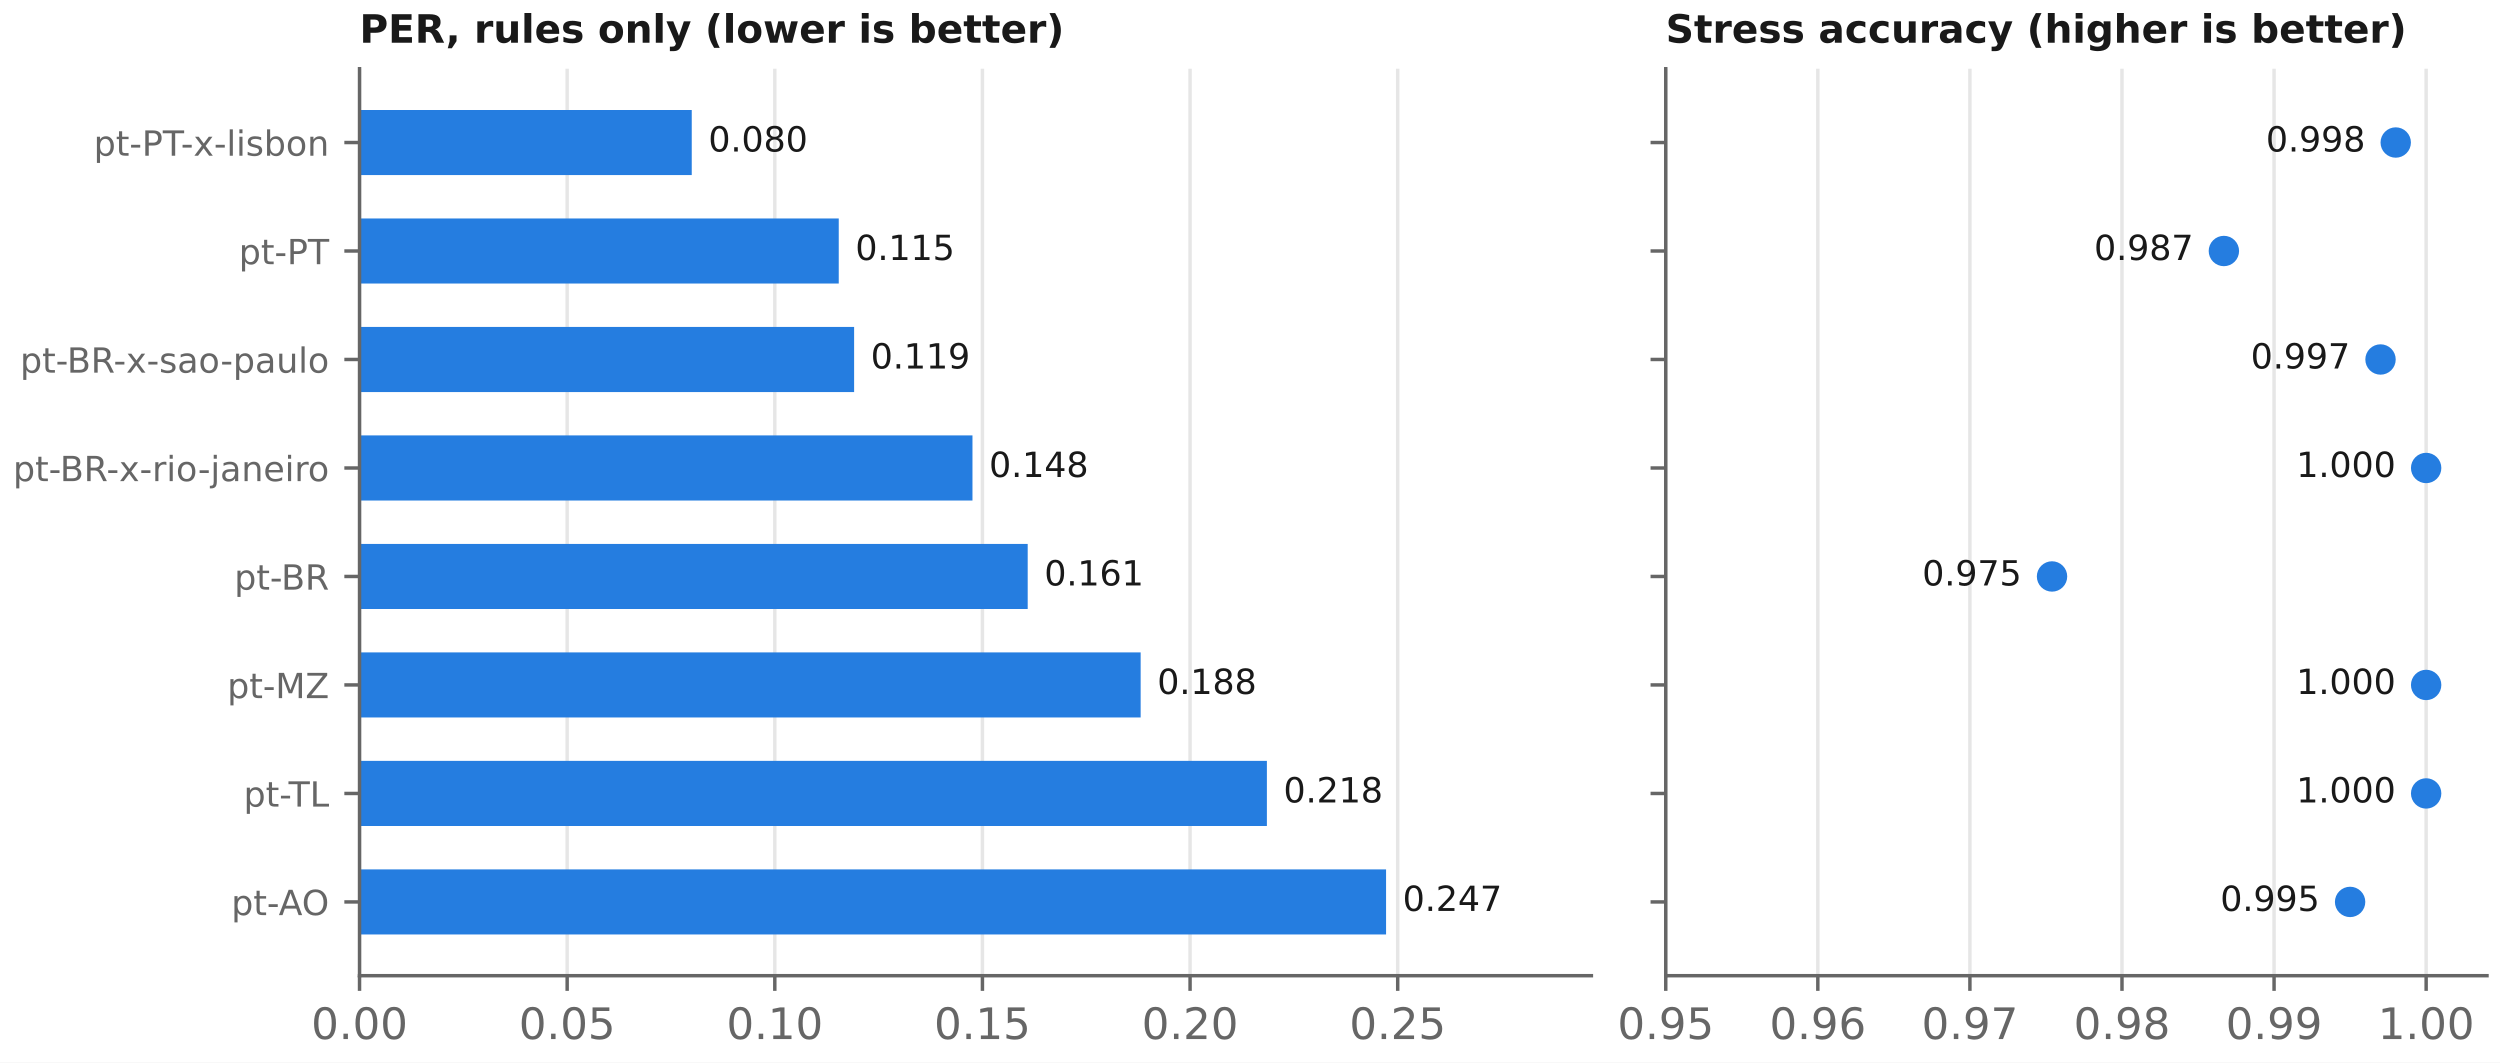
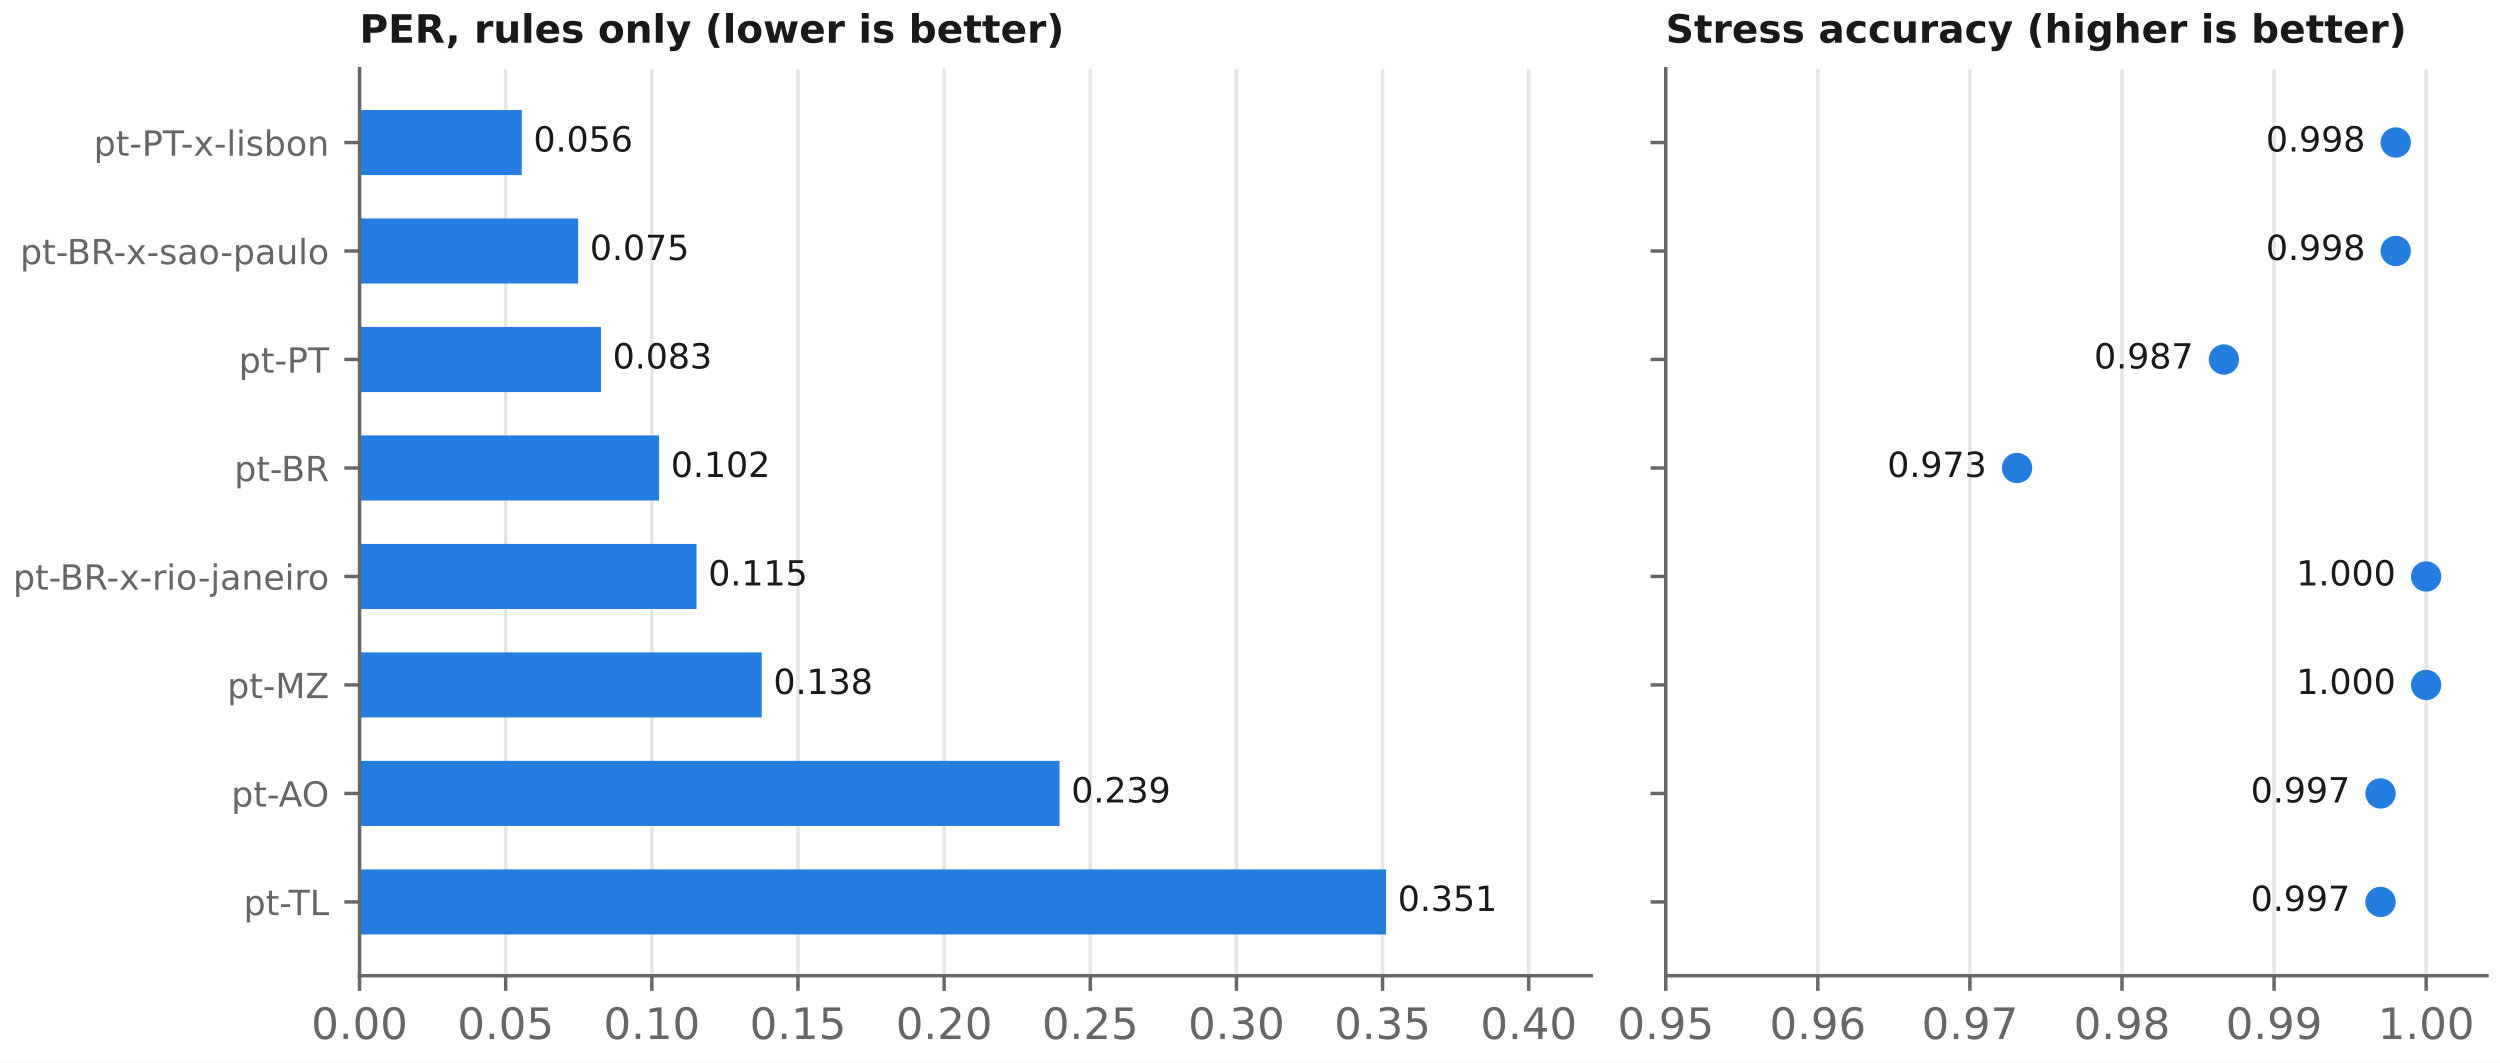
<svg xmlns="http://www.w3.org/2000/svg" xmlns:xlink="http://www.w3.org/1999/xlink" width="576pt" height="244.8pt" viewBox="0 0 576 244.8" version="1.1">
  <defs>
    <style type="text/css">*{stroke-linejoin: round; stroke-linecap: butt}</style>
  </defs>
  <g id="figure_1">
    <g id="patch_1">
      <path d="M 0 244.8  L 576 244.8  L 576 0  L 0 0  z " style="fill: #ffffff" />
    </g>
    <g id="axes_1">
      <g id="patch_2">
        <path d="M 82.836 224.8  L 366.654 224.8  L 366.654 15.839  L 82.836 15.839  z " style="fill: #ffffff" />
      </g>
      <g id="matplotlib.axis_1">
        <g id="xtick_1">
          <g id="line2d_1">
            <path d="M 82.836 224.8  L 82.836 15.839  " clip-path="url(#pa067309604)" style="fill: none; stroke: #e6e6e6; stroke-width: 0.8; stroke-linecap: square" />
          </g>
          <g id="line2d_2">
            <defs>
              <path id="m0db574f044" d="M 0 0  L 0 3.5  " style="stroke: #666666; stroke-width: 0.8" />
            </defs>
            <g>
              <use xlink:href="#m0db574f044" x="82.836" y="224.8" style="fill: #666666; stroke: #666666; stroke-width: 0.8" />
            </g>
          </g>
          <g id="text_1">
            <text style="font-size: 10px; font-family: 'DejaVu Sans', 'Bitstream Vera Sans', 'Computer Modern Sans Serif', 'Lucida Grande', 'Verdana', 'Geneva', 'Lucid', 'Arial', 'Helvetica', 'Avant Garde', sans-serif; text-anchor: middle; fill: #666666" x="82.836" y="239.397" transform="rotate(-0 82.83649 239.3974)">0.00</text>
          </g>
        </g>
        <g id="xtick_2">
          <g id="line2d_3">
-             <path d="M 130.675 224.8  L 130.675 15.839  " clip-path="url(#pa067309604)" style="fill: none; stroke: #e6e6e6; stroke-width: 0.8; stroke-linecap: square" />
+             <path d="M 116.509 224.8  L 116.509 15.839  " clip-path="url(#pa067309604)" style="fill: none; stroke: #e6e6e6; stroke-width: 0.8; stroke-linecap: square" />
          </g>
          <g id="line2d_4">
            <g>
-               <use xlink:href="#m0db574f044" x="130.675" y="224.8" style="fill: #666666; stroke: #666666; stroke-width: 0.8" />
+               <use xlink:href="#m0db574f044" x="116.509" y="224.8" style="fill: #666666; stroke: #666666; stroke-width: 0.8" />
            </g>
          </g>
          <g id="text_2">
-             <text style="font-size: 10px; font-family: 'DejaVu Sans', 'Bitstream Vera Sans', 'Computer Modern Sans Serif', 'Lucida Grande', 'Verdana', 'Geneva', 'Lucid', 'Arial', 'Helvetica', 'Avant Garde', sans-serif; text-anchor: middle; fill: #666666" x="130.675" y="239.397" transform="rotate(-0 130.6753 239.3974)">0.05</text>
+             <text style="font-size: 10px; font-family: 'DejaVu Sans', 'Bitstream Vera Sans', 'Computer Modern Sans Serif', 'Lucida Grande', 'Verdana', 'Geneva', 'Lucid', 'Arial', 'Helvetica', 'Avant Garde', sans-serif; text-anchor: middle; fill: #666666" x="116.509" y="239.397" transform="rotate(-0 116.5089 239.3974)">0.05</text>
          </g>
        </g>
        <g id="xtick_3">
          <g id="line2d_5">
-             <path d="M 178.514 224.8  L 178.514 15.839  " clip-path="url(#pa067309604)" style="fill: none; stroke: #e6e6e6; stroke-width: 0.8; stroke-linecap: square" />
+             <path d="M 150.181 224.8  L 150.181 15.839  " clip-path="url(#pa067309604)" style="fill: none; stroke: #e6e6e6; stroke-width: 0.8; stroke-linecap: square" />
          </g>
          <g id="line2d_6">
            <g>
-               <use xlink:href="#m0db574f044" x="178.514" y="224.8" style="fill: #666666; stroke: #666666; stroke-width: 0.8" />
+               <use xlink:href="#m0db574f044" x="150.181" y="224.8" style="fill: #666666; stroke: #666666; stroke-width: 0.8" />
            </g>
          </g>
          <g id="text_3">
-             <text style="font-size: 10px; font-family: 'DejaVu Sans', 'Bitstream Vera Sans', 'Computer Modern Sans Serif', 'Lucida Grande', 'Verdana', 'Geneva', 'Lucid', 'Arial', 'Helvetica', 'Avant Garde', sans-serif; text-anchor: middle; fill: #666666" x="178.514" y="239.397" transform="rotate(-0 178.5141 239.3974)">0.10</text>
+             <text style="font-size: 10px; font-family: 'DejaVu Sans', 'Bitstream Vera Sans', 'Computer Modern Sans Serif', 'Lucida Grande', 'Verdana', 'Geneva', 'Lucid', 'Arial', 'Helvetica', 'Avant Garde', sans-serif; text-anchor: middle; fill: #666666" x="150.181" y="239.397" transform="rotate(-0 150.1813 239.3974)">0.10</text>
          </g>
        </g>
        <g id="xtick_4">
          <g id="line2d_7">
-             <path d="M 226.353 224.8  L 226.353 15.839  " clip-path="url(#pa067309604)" style="fill: none; stroke: #e6e6e6; stroke-width: 0.8; stroke-linecap: square" />
+             <path d="M 183.854 224.8  L 183.854 15.839  " clip-path="url(#pa067309604)" style="fill: none; stroke: #e6e6e6; stroke-width: 0.8; stroke-linecap: square" />
          </g>
          <g id="line2d_8">
            <g>
-               <use xlink:href="#m0db574f044" x="226.353" y="224.8" style="fill: #666666; stroke: #666666; stroke-width: 0.8" />
+               <use xlink:href="#m0db574f044" x="183.854" y="224.8" style="fill: #666666; stroke: #666666; stroke-width: 0.8" />
            </g>
          </g>
          <g id="text_4">
-             <text style="font-size: 10px; font-family: 'DejaVu Sans', 'Bitstream Vera Sans', 'Computer Modern Sans Serif', 'Lucida Grande', 'Verdana', 'Geneva', 'Lucid', 'Arial', 'Helvetica', 'Avant Garde', sans-serif; text-anchor: middle; fill: #666666" x="226.353" y="239.397" transform="rotate(-0 226.3529 239.3974)">0.15</text>
+             <text style="font-size: 10px; font-family: 'DejaVu Sans', 'Bitstream Vera Sans', 'Computer Modern Sans Serif', 'Lucida Grande', 'Verdana', 'Geneva', 'Lucid', 'Arial', 'Helvetica', 'Avant Garde', sans-serif; text-anchor: middle; fill: #666666" x="183.854" y="239.397" transform="rotate(-0 183.8537 239.3974)">0.15</text>
          </g>
        </g>
        <g id="xtick_5">
          <g id="line2d_9">
-             <path d="M 274.192 224.8  L 274.192 15.839  " clip-path="url(#pa067309604)" style="fill: none; stroke: #e6e6e6; stroke-width: 0.8; stroke-linecap: square" />
+             <path d="M 217.526 224.8  L 217.526 15.839  " clip-path="url(#pa067309604)" style="fill: none; stroke: #e6e6e6; stroke-width: 0.8; stroke-linecap: square" />
          </g>
          <g id="line2d_10">
            <g>
-               <use xlink:href="#m0db574f044" x="274.192" y="224.8" style="fill: #666666; stroke: #666666; stroke-width: 0.8" />
+               <use xlink:href="#m0db574f044" x="217.526" y="224.8" style="fill: #666666; stroke: #666666; stroke-width: 0.8" />
            </g>
          </g>
          <g id="text_5">
-             <text style="font-size: 10px; font-family: 'DejaVu Sans', 'Bitstream Vera Sans', 'Computer Modern Sans Serif', 'Lucida Grande', 'Verdana', 'Geneva', 'Lucid', 'Arial', 'Helvetica', 'Avant Garde', sans-serif; text-anchor: middle; fill: #666666" x="274.192" y="239.397" transform="rotate(-0 274.1917 239.3974)">0.20</text>
+             <text style="font-size: 10px; font-family: 'DejaVu Sans', 'Bitstream Vera Sans', 'Computer Modern Sans Serif', 'Lucida Grande', 'Verdana', 'Geneva', 'Lucid', 'Arial', 'Helvetica', 'Avant Garde', sans-serif; text-anchor: middle; fill: #666666" x="217.526" y="239.397" transform="rotate(-0 217.5261 239.3974)">0.20</text>
          </g>
        </g>
        <g id="xtick_6">
          <g id="line2d_11">
-             <path d="M 322.03 224.8  L 322.03 15.839  " clip-path="url(#pa067309604)" style="fill: none; stroke: #e6e6e6; stroke-width: 0.8; stroke-linecap: square" />
+             <path d="M 251.199 224.8  L 251.199 15.839  " clip-path="url(#pa067309604)" style="fill: none; stroke: #e6e6e6; stroke-width: 0.8; stroke-linecap: square" />
          </g>
          <g id="line2d_12">
            <g>
-               <use xlink:href="#m0db574f044" x="322.03" y="224.8" style="fill: #666666; stroke: #666666; stroke-width: 0.8" />
+               <use xlink:href="#m0db574f044" x="251.199" y="224.8" style="fill: #666666; stroke: #666666; stroke-width: 0.8" />
            </g>
          </g>
          <g id="text_6">
-             <text style="font-size: 10px; font-family: 'DejaVu Sans', 'Bitstream Vera Sans', 'Computer Modern Sans Serif', 'Lucida Grande', 'Verdana', 'Geneva', 'Lucid', 'Arial', 'Helvetica', 'Avant Garde', sans-serif; text-anchor: middle; fill: #666666" x="322.03" y="239.397" transform="rotate(-0 322.0305 239.3974)">0.25</text>
+             <text style="font-size: 10px; font-family: 'DejaVu Sans', 'Bitstream Vera Sans', 'Computer Modern Sans Serif', 'Lucida Grande', 'Verdana', 'Geneva', 'Lucid', 'Arial', 'Helvetica', 'Avant Garde', sans-serif; text-anchor: middle; fill: #666666" x="251.199" y="239.397" transform="rotate(-0 251.1985 239.3974)">0.25</text>
+           </g>
+         </g>
+         <g id="xtick_7">
+           <g id="line2d_13">
+             <path d="M 284.871 224.8  L 284.871 15.839  " clip-path="url(#pa067309604)" style="fill: none; stroke: #e6e6e6; stroke-width: 0.8; stroke-linecap: square" />
+           </g>
+           <g id="line2d_14">
+             <g>
+               <use xlink:href="#m0db574f044" x="284.871" y="224.8" style="fill: #666666; stroke: #666666; stroke-width: 0.8" />
+             </g>
+           </g>
+           <g id="text_7">
+             <text style="font-size: 10px; font-family: 'DejaVu Sans', 'Bitstream Vera Sans', 'Computer Modern Sans Serif', 'Lucida Grande', 'Verdana', 'Geneva', 'Lucid', 'Arial', 'Helvetica', 'Avant Garde', sans-serif; text-anchor: middle; fill: #666666" x="284.871" y="239.397" transform="rotate(-0 284.8709 239.3974)">0.30</text>
+           </g>
+         </g>
+         <g id="xtick_8">
+           <g id="line2d_15">
+             <path d="M 318.543 224.8  L 318.543 15.839  " clip-path="url(#pa067309604)" style="fill: none; stroke: #e6e6e6; stroke-width: 0.8; stroke-linecap: square" />
+           </g>
+           <g id="line2d_16">
+             <g>
+               <use xlink:href="#m0db574f044" x="318.543" y="224.8" style="fill: #666666; stroke: #666666; stroke-width: 0.8" />
+             </g>
+           </g>
+           <g id="text_8">
+             <text style="font-size: 10px; font-family: 'DejaVu Sans', 'Bitstream Vera Sans', 'Computer Modern Sans Serif', 'Lucida Grande', 'Verdana', 'Geneva', 'Lucid', 'Arial', 'Helvetica', 'Avant Garde', sans-serif; text-anchor: middle; fill: #666666" x="318.543" y="239.397" transform="rotate(-0 318.5433 239.3974)">0.35</text>
+           </g>
+         </g>
+         <g id="xtick_9">
+           <g id="line2d_17">
+             <path d="M 352.216 224.8  L 352.216 15.839  " clip-path="url(#pa067309604)" style="fill: none; stroke: #e6e6e6; stroke-width: 0.8; stroke-linecap: square" />
+           </g>
+           <g id="line2d_18">
+             <g>
+               <use xlink:href="#m0db574f044" x="352.216" y="224.8" style="fill: #666666; stroke: #666666; stroke-width: 0.8" />
+             </g>
+           </g>
+           <g id="text_9">
+             <text style="font-size: 10px; font-family: 'DejaVu Sans', 'Bitstream Vera Sans', 'Computer Modern Sans Serif', 'Lucida Grande', 'Verdana', 'Geneva', 'Lucid', 'Arial', 'Helvetica', 'Avant Garde', sans-serif; text-anchor: middle; fill: #666666" x="352.216" y="239.397" transform="rotate(-0 352.2157 239.3974)">0.40</text>
          </g>
        </g>
      </g>
      <g id="matplotlib.axis_2">
        <g id="ytick_1">
-           <g id="line2d_13">
+           <g id="line2d_19">
            <defs>
              <path id="m9a97e96fcf" d="M 0 0  L -3.5 0  " style="stroke: #666666; stroke-width: 0.8" />
            </defs>
            <g>
              <use xlink:href="#m9a97e96fcf" x="82.836" y="32.836" style="fill: #666666; stroke: #666666; stroke-width: 0.8" />
            </g>
          </g>
-           <g id="text_7">
+           <g id="text_10">
            <text style="font-size: 8px; font-family: 'DejaVu Sans', 'Bitstream Vera Sans', 'Computer Modern Sans Serif', 'Lucida Grande', 'Verdana', 'Geneva', 'Lucid', 'Arial', 'Helvetica', 'Avant Garde', sans-serif; text-anchor: end; fill: #666666" x="75.836" y="35.875" transform="rotate(-0 75.83649 35.87503)">pt-PT-x-lisbon</text>
          </g>
        </g>
        <g id="ytick_2">
-           <g id="line2d_14">
+           <g id="line2d_20">
            <g>
              <use xlink:href="#m9a97e96fcf" x="82.836" y="57.831" style="fill: #666666; stroke: #666666; stroke-width: 0.8" />
            </g>
          </g>
-           <g id="text_8">
-             <text style="font-size: 8px; font-family: 'DejaVu Sans', 'Bitstream Vera Sans', 'Computer Modern Sans Serif', 'Lucida Grande', 'Verdana', 'Geneva', 'Lucid', 'Arial', 'Helvetica', 'Avant Garde', sans-serif; text-anchor: end; fill: #666666" x="75.836" y="60.87" transform="rotate(-0 75.83649 60.87004)">pt-PT</text>
+           <g id="text_11">
+             <text style="font-size: 8px; font-family: 'DejaVu Sans', 'Bitstream Vera Sans', 'Computer Modern Sans Serif', 'Lucida Grande', 'Verdana', 'Geneva', 'Lucid', 'Arial', 'Helvetica', 'Avant Garde', sans-serif; text-anchor: end; fill: #666666" x="75.836" y="60.87" transform="rotate(-0 75.83649 60.87036)">pt-BR-x-sao-paulo</text>
          </g>
        </g>
        <g id="ytick_3">
-           <g id="line2d_15">
+           <g id="line2d_21">
            <g>
              <use xlink:href="#m9a97e96fcf" x="82.836" y="82.826" style="fill: #666666; stroke: #666666; stroke-width: 0.8" />
            </g>
          </g>
-           <g id="text_9">
-             <text style="font-size: 8px; font-family: 'DejaVu Sans', 'Bitstream Vera Sans', 'Computer Modern Sans Serif', 'Lucida Grande', 'Verdana', 'Geneva', 'Lucid', 'Arial', 'Helvetica', 'Avant Garde', sans-serif; text-anchor: end; fill: #666666" x="75.836" y="85.866" transform="rotate(-0 75.83649 85.86568)">pt-BR-x-sao-paulo</text>
+           <g id="text_12">
+             <text style="font-size: 8px; font-family: 'DejaVu Sans', 'Bitstream Vera Sans', 'Computer Modern Sans Serif', 'Lucida Grande', 'Verdana', 'Geneva', 'Lucid', 'Arial', 'Helvetica', 'Avant Garde', sans-serif; text-anchor: end; fill: #666666" x="75.836" y="85.865" transform="rotate(-0 75.83649 85.86537)">pt-PT</text>
          </g>
        </g>
        <g id="ytick_4">
-           <g id="line2d_16">
+           <g id="line2d_22">
            <g>
              <use xlink:href="#m9a97e96fcf" x="82.836" y="107.822" style="fill: #666666; stroke: #666666; stroke-width: 0.8" />
            </g>
          </g>
-           <g id="text_10">
-             <text style="font-size: 8px; font-family: 'DejaVu Sans', 'Bitstream Vera Sans', 'Computer Modern Sans Serif', 'Lucida Grande', 'Verdana', 'Geneva', 'Lucid', 'Arial', 'Helvetica', 'Avant Garde', sans-serif; text-anchor: end; fill: #666666" x="75.836" y="110.861" transform="rotate(-0 75.83649 110.861)">pt-BR-x-rio-janeiro</text>
+           <g id="text_13">
+             <text style="font-size: 8px; font-family: 'DejaVu Sans', 'Bitstream Vera Sans', 'Computer Modern Sans Serif', 'Lucida Grande', 'Verdana', 'Geneva', 'Lucid', 'Arial', 'Helvetica', 'Avant Garde', sans-serif; text-anchor: end; fill: #666666" x="75.836" y="110.861" transform="rotate(-0 75.83649 110.8607)">pt-BR</text>
          </g>
        </g>
        <g id="ytick_5">
-           <g id="line2d_17">
+           <g id="line2d_23">
            <g>
              <use xlink:href="#m9a97e96fcf" x="82.836" y="132.817" style="fill: #666666; stroke: #666666; stroke-width: 0.8" />
            </g>
          </g>
-           <g id="text_11">
-             <text style="font-size: 8px; font-family: 'DejaVu Sans', 'Bitstream Vera Sans', 'Computer Modern Sans Serif', 'Lucida Grande', 'Verdana', 'Geneva', 'Lucid', 'Arial', 'Helvetica', 'Avant Garde', sans-serif; text-anchor: end; fill: #666666" x="75.836" y="135.856" transform="rotate(-0 75.83649 135.856)">pt-BR</text>
+           <g id="text_14">
+             <text style="font-size: 8px; font-family: 'DejaVu Sans', 'Bitstream Vera Sans', 'Computer Modern Sans Serif', 'Lucida Grande', 'Verdana', 'Geneva', 'Lucid', 'Arial', 'Helvetica', 'Avant Garde', sans-serif; text-anchor: end; fill: #666666" x="75.836" y="135.856" transform="rotate(-0 75.83649 135.8563)">pt-BR-x-rio-janeiro</text>
          </g>
        </g>
        <g id="ytick_6">
-           <g id="line2d_18">
+           <g id="line2d_24">
            <g>
              <use xlink:href="#m9a97e96fcf" x="82.836" y="157.812" style="fill: #666666; stroke: #666666; stroke-width: 0.8" />
            </g>
          </g>
-           <g id="text_12">
+           <g id="text_15">
            <text style="font-size: 8px; font-family: 'DejaVu Sans', 'Bitstream Vera Sans', 'Computer Modern Sans Serif', 'Lucida Grande', 'Verdana', 'Geneva', 'Lucid', 'Arial', 'Helvetica', 'Avant Garde', sans-serif; text-anchor: end; fill: #666666" x="75.836" y="160.851" transform="rotate(-0 75.83649 160.8513)">pt-MZ</text>
          </g>
        </g>
        <g id="ytick_7">
-           <g id="line2d_19">
+           <g id="line2d_25">
            <g>
              <use xlink:href="#m9a97e96fcf" x="82.836" y="182.808" style="fill: #666666; stroke: #666666; stroke-width: 0.8" />
            </g>
          </g>
-           <g id="text_13">
-             <text style="font-size: 8px; font-family: 'DejaVu Sans', 'Bitstream Vera Sans', 'Computer Modern Sans Serif', 'Lucida Grande', 'Verdana', 'Geneva', 'Lucid', 'Arial', 'Helvetica', 'Avant Garde', sans-serif; text-anchor: end; fill: #666666" x="75.836" y="185.847" transform="rotate(-0 75.83649 185.8467)">pt-TL</text>
+           <g id="text_16">
+             <text style="font-size: 8px; font-family: 'DejaVu Sans', 'Bitstream Vera Sans', 'Computer Modern Sans Serif', 'Lucida Grande', 'Verdana', 'Geneva', 'Lucid', 'Arial', 'Helvetica', 'Avant Garde', sans-serif; text-anchor: end; fill: #666666" x="75.836" y="185.847" transform="rotate(-0 75.83649 185.8467)">pt-AO</text>
          </g>
        </g>
        <g id="ytick_8">
-           <g id="line2d_20">
+           <g id="line2d_26">
            <g>
              <use xlink:href="#m9a97e96fcf" x="82.836" y="207.803" style="fill: #666666; stroke: #666666; stroke-width: 0.8" />
            </g>
          </g>
-           <g id="text_14">
-             <text style="font-size: 8px; font-family: 'DejaVu Sans', 'Bitstream Vera Sans', 'Computer Modern Sans Serif', 'Lucida Grande', 'Verdana', 'Geneva', 'Lucid', 'Arial', 'Helvetica', 'Avant Garde', sans-serif; text-anchor: end; fill: #666666" x="75.836" y="210.842" transform="rotate(-0 75.83649 210.842)">pt-AO</text>
+           <g id="text_17">
+             <text style="font-size: 8px; font-family: 'DejaVu Sans', 'Bitstream Vera Sans', 'Computer Modern Sans Serif', 'Lucida Grande', 'Verdana', 'Geneva', 'Lucid', 'Arial', 'Helvetica', 'Avant Garde', sans-serif; text-anchor: end; fill: #666666" x="75.836" y="210.842" transform="rotate(-0 75.83649 210.842)">pt-TL</text>
          </g>
        </g>
      </g>
      <g id="patch_3">
-         <path d="M 82.836 25.337  L 159.379 25.337  L 159.379 40.334  L 82.836 40.334  z " clip-path="url(#pa067309604)" style="fill: #257de0" />
+         <path d="M 82.836 25.337  L 120.213 25.337  L 120.213 40.334  L 82.836 40.334  z " clip-path="url(#pa067309604)" style="fill: #257de0" />
      </g>
      <g id="patch_4">
-         <path d="M 82.836 50.332  L 193.248 50.332  L 193.248 65.33  L 82.836 65.33  z " clip-path="url(#pa067309604)" style="fill: #257de0" />
+         <path d="M 82.836 50.332  L 133.21 50.332  L 133.21 65.33  L 82.836 65.33  z " clip-path="url(#pa067309604)" style="fill: #257de0" />
      </g>
      <g id="patch_5">
-         <path d="M 82.836 75.328  L 196.788 75.328  L 196.788 90.325  L 82.836 90.325  z " clip-path="url(#pa067309604)" style="fill: #257de0" />
+         <path d="M 82.836 75.328  L 138.463 75.328  L 138.463 90.325  L 82.836 90.325  z " clip-path="url(#pa067309604)" style="fill: #257de0" />
      </g>
      <g id="patch_6">
-         <path d="M 82.836 100.323  L 224.057 100.323  L 224.057 115.32  L 82.836 115.32  z " clip-path="url(#pa067309604)" style="fill: #257de0" />
+         <path d="M 82.836 100.323  L 151.865 100.323  L 151.865 115.32  L 82.836 115.32  z " clip-path="url(#pa067309604)" style="fill: #257de0" />
      </g>
      <g id="patch_7">
-         <path d="M 82.836 125.318  L 236.782 125.318  L 236.782 140.316  L 82.836 140.316  z " clip-path="url(#pa067309604)" style="fill: #257de0" />
+         <path d="M 82.836 125.318  L 160.485 125.318  L 160.485 140.316  L 82.836 140.316  z " clip-path="url(#pa067309604)" style="fill: #257de0" />
      </g>
      <g id="patch_8">
-         <path d="M 82.836 150.314  L 262.806 150.314  L 262.806 165.311  L 82.836 165.311  z " clip-path="url(#pa067309604)" style="fill: #257de0" />
+         <path d="M 82.836 150.314  L 175.503 150.314  L 175.503 165.311  L 82.836 165.311  z " clip-path="url(#pa067309604)" style="fill: #257de0" />
      </g>
      <g id="patch_9">
-         <path d="M 82.836 175.309  L 291.892 175.309  L 291.892 190.306  L 82.836 190.306  z " clip-path="url(#pa067309604)" style="fill: #257de0" />
+         <path d="M 82.836 175.309  L 244.127 175.309  L 244.127 190.306  L 82.836 190.306  z " clip-path="url(#pa067309604)" style="fill: #257de0" />
      </g>
      <g id="patch_10">
        <path d="M 82.836 200.304  L 319.351 200.304  L 319.351 215.302  L 82.836 215.302  z " clip-path="url(#pa067309604)" style="fill: #257de0" />
      </g>
      <g id="patch_11">
        <path d="M 82.836 224.8  L 82.836 15.839  " style="fill: none; stroke: #666666; stroke-width: 0.8; stroke-linejoin: miter; stroke-linecap: square" />
      </g>
      <g id="patch_12">
        <path d="M 82.836 224.8  L 366.654 224.8  " style="fill: none; stroke: #666666; stroke-width: 0.8; stroke-linejoin: miter; stroke-linecap: square" />
      </g>
-       <g id="text_15">
-         <text style="font-size: 8px; font-family: 'DejaVu Sans', 'Bitstream Vera Sans', 'Computer Modern Sans Serif', 'Lucida Grande', 'Verdana', 'Geneva', 'Lucid', 'Arial', 'Helvetica', 'Avant Garde', sans-serif; text-anchor: start; fill: #191919" x="163.206" y="34.914" transform="rotate(-0 163.2057 34.91378)">0.080</text>
-       </g>
-       <g id="text_16">
-         <text style="font-size: 8px; font-family: 'DejaVu Sans', 'Bitstream Vera Sans', 'Computer Modern Sans Serif', 'Lucida Grande', 'Verdana', 'Geneva', 'Lucid', 'Arial', 'Helvetica', 'Avant Garde', sans-serif; text-anchor: start; fill: #191919" x="197.076" y="59.909" transform="rotate(-0 197.0755 59.90911)">0.115</text>
-       </g>
-       <g id="text_17">
-         <text style="font-size: 8px; font-family: 'DejaVu Sans', 'Bitstream Vera Sans', 'Computer Modern Sans Serif', 'Lucida Grande', 'Verdana', 'Geneva', 'Lucid', 'Arial', 'Helvetica', 'Avant Garde', sans-serif; text-anchor: start; fill: #191919" x="200.616" y="84.904" transform="rotate(-0 200.6156 84.90443)">0.119</text>
-       </g>
      <g id="text_18">
-         <text style="font-size: 8px; font-family: 'DejaVu Sans', 'Bitstream Vera Sans', 'Computer Modern Sans Serif', 'Lucida Grande', 'Verdana', 'Geneva', 'Lucid', 'Arial', 'Helvetica', 'Avant Garde', sans-serif; text-anchor: start; fill: #191919" x="227.884" y="109.9" transform="rotate(-0 227.8837 109.8998)">0.148</text>
+         <text style="font-size: 8px; font-family: 'DejaVu Sans', 'Bitstream Vera Sans', 'Computer Modern Sans Serif', 'Lucida Grande', 'Verdana', 'Geneva', 'Lucid', 'Arial', 'Helvetica', 'Avant Garde', sans-serif; text-anchor: start; fill: #191919" x="122.907" y="34.914" transform="rotate(-0 122.9067 34.91378)">0.056</text>
      </g>
      <g id="text_19">
-         <text style="font-size: 8px; font-family: 'DejaVu Sans', 'Bitstream Vera Sans', 'Computer Modern Sans Serif', 'Lucida Grande', 'Verdana', 'Geneva', 'Lucid', 'Arial', 'Helvetica', 'Avant Garde', sans-serif; text-anchor: start; fill: #191919" x="240.609" y="134.895" transform="rotate(-0 240.6088 134.8951)">0.161</text>
+         <text style="font-size: 8px; font-family: 'DejaVu Sans', 'Bitstream Vera Sans', 'Computer Modern Sans Serif', 'Lucida Grande', 'Verdana', 'Geneva', 'Lucid', 'Arial', 'Helvetica', 'Avant Garde', sans-serif; text-anchor: start; fill: #191919" x="135.904" y="59.909" transform="rotate(-0 135.9042 59.90911)">0.075</text>
      </g>
      <g id="text_20">
-         <text style="font-size: 8px; font-family: 'DejaVu Sans', 'Bitstream Vera Sans', 'Computer Modern Sans Serif', 'Lucida Grande', 'Verdana', 'Geneva', 'Lucid', 'Arial', 'Helvetica', 'Avant Garde', sans-serif; text-anchor: start; fill: #191919" x="266.633" y="159.89" transform="rotate(-0 266.6331 159.8904)">0.188</text>
+         <text style="font-size: 8px; font-family: 'DejaVu Sans', 'Bitstream Vera Sans', 'Computer Modern Sans Serif', 'Lucida Grande', 'Verdana', 'Geneva', 'Lucid', 'Arial', 'Helvetica', 'Avant Garde', sans-serif; text-anchor: start; fill: #191919" x="141.157" y="84.904" transform="rotate(-0 141.1571 84.90443)">0.083</text>
      </g>
      <g id="text_21">
-         <text style="font-size: 8px; font-family: 'DejaVu Sans', 'Bitstream Vera Sans', 'Computer Modern Sans Serif', 'Lucida Grande', 'Verdana', 'Geneva', 'Lucid', 'Arial', 'Helvetica', 'Avant Garde', sans-serif; text-anchor: start; fill: #191919" x="295.719" y="184.886" transform="rotate(-0 295.7191 184.8857)">0.218</text>
+         <text style="font-size: 8px; font-family: 'DejaVu Sans', 'Bitstream Vera Sans', 'Computer Modern Sans Serif', 'Lucida Grande', 'Verdana', 'Geneva', 'Lucid', 'Arial', 'Helvetica', 'Avant Garde', sans-serif; text-anchor: start; fill: #191919" x="154.559" y="109.9" transform="rotate(-0 154.5587 109.8998)">0.102</text>
      </g>
      <g id="text_22">
-         <text style="font-size: 8px; font-family: 'DejaVu Sans', 'Bitstream Vera Sans', 'Computer Modern Sans Serif', 'Lucida Grande', 'Verdana', 'Geneva', 'Lucid', 'Arial', 'Helvetica', 'Avant Garde', sans-serif; text-anchor: start; fill: #191919" x="323.179" y="209.881" transform="rotate(-0 323.1786 209.8811)">0.247</text>
+         <text style="font-size: 8px; font-family: 'DejaVu Sans', 'Bitstream Vera Sans', 'Computer Modern Sans Serif', 'Lucida Grande', 'Verdana', 'Geneva', 'Lucid', 'Arial', 'Helvetica', 'Avant Garde', sans-serif; text-anchor: start; fill: #191919" x="163.179" y="134.895" transform="rotate(-0 163.1789 134.8951)">0.115</text>
      </g>
      <g id="text_23">
+         <text style="font-size: 8px; font-family: 'DejaVu Sans', 'Bitstream Vera Sans', 'Computer Modern Sans Serif', 'Lucida Grande', 'Verdana', 'Geneva', 'Lucid', 'Arial', 'Helvetica', 'Avant Garde', sans-serif; text-anchor: start; fill: #191919" x="178.197" y="159.89" transform="rotate(-0 178.1967 159.8904)">0.138</text>
+       </g>
+       <g id="text_24">
+         <text style="font-size: 8px; font-family: 'DejaVu Sans', 'Bitstream Vera Sans', 'Computer Modern Sans Serif', 'Lucida Grande', 'Verdana', 'Geneva', 'Lucid', 'Arial', 'Helvetica', 'Avant Garde', sans-serif; text-anchor: start; fill: #191919" x="246.821" y="184.886" transform="rotate(-0 246.8211 184.8857)">0.239</text>
+       </g>
+       <g id="text_25">
+         <text style="font-size: 8px; font-family: 'DejaVu Sans', 'Bitstream Vera Sans', 'Computer Modern Sans Serif', 'Lucida Grande', 'Verdana', 'Geneva', 'Lucid', 'Arial', 'Helvetica', 'Avant Garde', sans-serif; text-anchor: start; fill: #191919" x="322.045" y="209.881" transform="rotate(-0 322.0453 209.8811)">0.351</text>
+       </g>
+       <g id="text_26">
        <text style="font-weight: 700; font-size: 9px; font-family: 'DejaVu Sans', 'Bitstream Vera Sans', 'Computer Modern Sans Serif', 'Lucida Grande', 'Verdana', 'Geneva', 'Lucid', 'Arial', 'Helvetica', 'Avant Garde', sans-serif; text-anchor: start; fill: #191919" x="82.836" y="9.839" transform="rotate(-0 82.83649 9.838834)">PER, rules only (lower is better)</text>
      </g>
    </g>
    <g id="axes_2">
      <g id="patch_13">
        <path d="M 383.788 224.8  L 573 224.8  L 573 15.839  L 383.788 15.839  z " style="fill: #ffffff" />
      </g>
      <g id="matplotlib.axis_3">
-         <g id="xtick_7">
-           <g id="line2d_21">
-             <path d="M 383.788 224.8  L 383.788 15.839  " clip-path="url(#paff09547ee)" style="fill: none; stroke: #e6e6e6; stroke-width: 0.8; stroke-linecap: square" />
-           </g>
-           <g id="line2d_22">
-             <g>
-               <use xlink:href="#m0db574f044" x="383.788" y="224.8" style="fill: #666666; stroke: #666666; stroke-width: 0.8" />
-             </g>
-           </g>
-           <g id="text_24">
-             <text style="font-size: 10px; font-family: 'DejaVu Sans', 'Bitstream Vera Sans', 'Computer Modern Sans Serif', 'Lucida Grande', 'Verdana', 'Geneva', 'Lucid', 'Arial', 'Helvetica', 'Avant Garde', sans-serif; text-anchor: middle; fill: #666666" x="383.788" y="239.397" transform="rotate(-0 383.7878 239.3974)">0.95</text>
-           </g>
-         </g>
-         <g id="xtick_8">
-           <g id="line2d_23">
-             <path d="M 418.827 224.8  L 418.827 15.839  " clip-path="url(#paff09547ee)" style="fill: none; stroke: #e6e6e6; stroke-width: 0.8; stroke-linecap: square" />
-           </g>
-           <g id="line2d_24">
-             <g>
-               <use xlink:href="#m0db574f044" x="418.827" y="224.8" style="fill: #666666; stroke: #666666; stroke-width: 0.8" />
-             </g>
-           </g>
-           <g id="text_25">
-             <text style="font-size: 10px; font-family: 'DejaVu Sans', 'Bitstream Vera Sans', 'Computer Modern Sans Serif', 'Lucida Grande', 'Verdana', 'Geneva', 'Lucid', 'Arial', 'Helvetica', 'Avant Garde', sans-serif; text-anchor: middle; fill: #666666" x="418.827" y="239.397" transform="rotate(-0 418.827 239.3974)">0.96</text>
-           </g>
-         </g>
-         <g id="xtick_9">
-           <g id="line2d_25">
-             <path d="M 453.866 224.8  L 453.866 15.839  " clip-path="url(#paff09547ee)" style="fill: none; stroke: #e6e6e6; stroke-width: 0.8; stroke-linecap: square" />
-           </g>
-           <g id="line2d_26">
-             <g>
-               <use xlink:href="#m0db574f044" x="453.866" y="224.8" style="fill: #666666; stroke: #666666; stroke-width: 0.8" />
-             </g>
-           </g>
-           <g id="text_26">
-             <text style="font-size: 10px; font-family: 'DejaVu Sans', 'Bitstream Vera Sans', 'Computer Modern Sans Serif', 'Lucida Grande', 'Verdana', 'Geneva', 'Lucid', 'Arial', 'Helvetica', 'Avant Garde', sans-serif; text-anchor: middle; fill: #666666" x="453.866" y="239.397" transform="rotate(-0 453.8663 239.3974)">0.97</text>
-           </g>
-         </g>
        <g id="xtick_10">
          <g id="line2d_27">
-             <path d="M 488.906 224.8  L 488.906 15.839  " clip-path="url(#paff09547ee)" style="fill: none; stroke: #e6e6e6; stroke-width: 0.8; stroke-linecap: square" />
+             <path d="M 383.788 224.8  L 383.788 15.839  " clip-path="url(#paff09547ee)" style="fill: none; stroke: #e6e6e6; stroke-width: 0.8; stroke-linecap: square" />
          </g>
          <g id="line2d_28">
            <g>
-               <use xlink:href="#m0db574f044" x="488.906" y="224.8" style="fill: #666666; stroke: #666666; stroke-width: 0.8" />
+               <use xlink:href="#m0db574f044" x="383.788" y="224.8" style="fill: #666666; stroke: #666666; stroke-width: 0.8" />
            </g>
          </g>
          <g id="text_27">
-             <text style="font-size: 10px; font-family: 'DejaVu Sans', 'Bitstream Vera Sans', 'Computer Modern Sans Serif', 'Lucida Grande', 'Verdana', 'Geneva', 'Lucid', 'Arial', 'Helvetica', 'Avant Garde', sans-serif; text-anchor: middle; fill: #666666" x="488.906" y="239.397" transform="rotate(-0 488.9055 239.3974)">0.98</text>
+             <text style="font-size: 10px; font-family: 'DejaVu Sans', 'Bitstream Vera Sans', 'Computer Modern Sans Serif', 'Lucida Grande', 'Verdana', 'Geneva', 'Lucid', 'Arial', 'Helvetica', 'Avant Garde', sans-serif; text-anchor: middle; fill: #666666" x="383.788" y="239.397" transform="rotate(-0 383.7878 239.3974)">0.95</text>
          </g>
        </g>
        <g id="xtick_11">
          <g id="line2d_29">
-             <path d="M 523.945 224.8  L 523.945 15.839  " clip-path="url(#paff09547ee)" style="fill: none; stroke: #e6e6e6; stroke-width: 0.8; stroke-linecap: square" />
+             <path d="M 418.827 224.8  L 418.827 15.839  " clip-path="url(#paff09547ee)" style="fill: none; stroke: #e6e6e6; stroke-width: 0.8; stroke-linecap: square" />
          </g>
          <g id="line2d_30">
            <g>
-               <use xlink:href="#m0db574f044" x="523.945" y="224.8" style="fill: #666666; stroke: #666666; stroke-width: 0.8" />
+               <use xlink:href="#m0db574f044" x="418.827" y="224.8" style="fill: #666666; stroke: #666666; stroke-width: 0.8" />
            </g>
          </g>
          <g id="text_28">
-             <text style="font-size: 10px; font-family: 'DejaVu Sans', 'Bitstream Vera Sans', 'Computer Modern Sans Serif', 'Lucida Grande', 'Verdana', 'Geneva', 'Lucid', 'Arial', 'Helvetica', 'Avant Garde', sans-serif; text-anchor: middle; fill: #666666" x="523.945" y="239.397" transform="rotate(-0 523.9448 239.3974)">0.99</text>
+             <text style="font-size: 10px; font-family: 'DejaVu Sans', 'Bitstream Vera Sans', 'Computer Modern Sans Serif', 'Lucida Grande', 'Verdana', 'Geneva', 'Lucid', 'Arial', 'Helvetica', 'Avant Garde', sans-serif; text-anchor: middle; fill: #666666" x="418.827" y="239.397" transform="rotate(-0 418.827 239.3974)">0.96</text>
          </g>
        </g>
        <g id="xtick_12">
          <g id="line2d_31">
+             <path d="M 453.866 224.8  L 453.866 15.839  " clip-path="url(#paff09547ee)" style="fill: none; stroke: #e6e6e6; stroke-width: 0.8; stroke-linecap: square" />
+           </g>
+           <g id="line2d_32">
+             <g>
+               <use xlink:href="#m0db574f044" x="453.866" y="224.8" style="fill: #666666; stroke: #666666; stroke-width: 0.8" />
+             </g>
+           </g>
+           <g id="text_29">
+             <text style="font-size: 10px; font-family: 'DejaVu Sans', 'Bitstream Vera Sans', 'Computer Modern Sans Serif', 'Lucida Grande', 'Verdana', 'Geneva', 'Lucid', 'Arial', 'Helvetica', 'Avant Garde', sans-serif; text-anchor: middle; fill: #666666" x="453.866" y="239.397" transform="rotate(-0 453.8663 239.3974)">0.97</text>
+           </g>
+         </g>
+         <g id="xtick_13">
+           <g id="line2d_33">
+             <path d="M 488.906 224.8  L 488.906 15.839  " clip-path="url(#paff09547ee)" style="fill: none; stroke: #e6e6e6; stroke-width: 0.8; stroke-linecap: square" />
+           </g>
+           <g id="line2d_34">
+             <g>
+               <use xlink:href="#m0db574f044" x="488.906" y="224.8" style="fill: #666666; stroke: #666666; stroke-width: 0.8" />
+             </g>
+           </g>
+           <g id="text_30">
+             <text style="font-size: 10px; font-family: 'DejaVu Sans', 'Bitstream Vera Sans', 'Computer Modern Sans Serif', 'Lucida Grande', 'Verdana', 'Geneva', 'Lucid', 'Arial', 'Helvetica', 'Avant Garde', sans-serif; text-anchor: middle; fill: #666666" x="488.906" y="239.397" transform="rotate(-0 488.9055 239.3974)">0.98</text>
+           </g>
+         </g>
+         <g id="xtick_14">
+           <g id="line2d_35">
+             <path d="M 523.945 224.8  L 523.945 15.839  " clip-path="url(#paff09547ee)" style="fill: none; stroke: #e6e6e6; stroke-width: 0.8; stroke-linecap: square" />
+           </g>
+           <g id="line2d_36">
+             <g>
+               <use xlink:href="#m0db574f044" x="523.945" y="224.8" style="fill: #666666; stroke: #666666; stroke-width: 0.8" />
+             </g>
+           </g>
+           <g id="text_31">
+             <text style="font-size: 10px; font-family: 'DejaVu Sans', 'Bitstream Vera Sans', 'Computer Modern Sans Serif', 'Lucida Grande', 'Verdana', 'Geneva', 'Lucid', 'Arial', 'Helvetica', 'Avant Garde', sans-serif; text-anchor: middle; fill: #666666" x="523.945" y="239.397" transform="rotate(-0 523.9448 239.3974)">0.99</text>
+           </g>
+         </g>
+         <g id="xtick_15">
+           <g id="line2d_37">
            <path d="M 558.984 224.8  L 558.984 15.839  " clip-path="url(#paff09547ee)" style="fill: none; stroke: #e6e6e6; stroke-width: 0.8; stroke-linecap: square" />
          </g>
-           <g id="line2d_32">
+           <g id="line2d_38">
            <g>
              <use xlink:href="#m0db574f044" x="558.984" y="224.8" style="fill: #666666; stroke: #666666; stroke-width: 0.8" />
            </g>
          </g>
-           <g id="text_29">
+           <g id="text_32">
            <text style="font-size: 10px; font-family: 'DejaVu Sans', 'Bitstream Vera Sans', 'Computer Modern Sans Serif', 'Lucida Grande', 'Verdana', 'Geneva', 'Lucid', 'Arial', 'Helvetica', 'Avant Garde', sans-serif; text-anchor: middle; fill: #666666" x="558.984" y="239.397" transform="rotate(-0 558.9841 239.3974)">1.00</text>
          </g>
        </g>
      </g>
      <g id="matplotlib.axis_4">
        <g id="ytick_9">
-           <g id="line2d_33">
+           <g id="line2d_39">
            <g>
              <use xlink:href="#m9a97e96fcf" x="383.788" y="32.836" style="fill: #666666; stroke: #666666; stroke-width: 0.8" />
            </g>
          </g>
        </g>
        <g id="ytick_10">
-           <g id="line2d_34">
+           <g id="line2d_40">
            <g>
              <use xlink:href="#m9a97e96fcf" x="383.788" y="57.831" style="fill: #666666; stroke: #666666; stroke-width: 0.8" />
            </g>
          </g>
        </g>
        <g id="ytick_11">
-           <g id="line2d_35">
+           <g id="line2d_41">
            <g>
              <use xlink:href="#m9a97e96fcf" x="383.788" y="82.826" style="fill: #666666; stroke: #666666; stroke-width: 0.8" />
            </g>
          </g>
        </g>
        <g id="ytick_12">
-           <g id="line2d_36">
+           <g id="line2d_42">
            <g>
              <use xlink:href="#m9a97e96fcf" x="383.788" y="107.822" style="fill: #666666; stroke: #666666; stroke-width: 0.8" />
            </g>
          </g>
        </g>
        <g id="ytick_13">
-           <g id="line2d_37">
+           <g id="line2d_43">
            <g>
              <use xlink:href="#m9a97e96fcf" x="383.788" y="132.817" style="fill: #666666; stroke: #666666; stroke-width: 0.8" />
            </g>
          </g>
        </g>
        <g id="ytick_14">
-           <g id="line2d_38">
+           <g id="line2d_44">
            <g>
              <use xlink:href="#m9a97e96fcf" x="383.788" y="157.812" style="fill: #666666; stroke: #666666; stroke-width: 0.8" />
            </g>
          </g>
        </g>
        <g id="ytick_15">
-           <g id="line2d_39">
+           <g id="line2d_45">
            <g>
              <use xlink:href="#m9a97e96fcf" x="383.788" y="182.808" style="fill: #666666; stroke: #666666; stroke-width: 0.8" />
            </g>
          </g>
        </g>
        <g id="ytick_16">
-           <g id="line2d_40">
+           <g id="line2d_46">
            <g>
              <use xlink:href="#m9a97e96fcf" x="383.788" y="207.803" style="fill: #666666; stroke: #666666; stroke-width: 0.8" />
            </g>
          </g>
        </g>
      </g>
      <g id="patch_14">
        <path d="M 383.788 224.8  L 383.788 15.839  " style="fill: none; stroke: #666666; stroke-width: 0.8; stroke-linejoin: miter; stroke-linecap: square" />
      </g>
      <g id="patch_15">
        <path d="M 383.788 224.8  L 573 224.8  " style="fill: none; stroke: #666666; stroke-width: 0.8; stroke-linejoin: miter; stroke-linecap: square" />
      </g>
      <g id="PathCollection_1">
        <defs>
          <path id="mc776bb2d2c" d="M 0 3  C 0.796 3 1.559 2.684 2.121 2.121  C 2.684 1.559 3 0.796 3 0  C 3 -0.796 2.684 -1.559 2.121 -2.121  C 1.559 -2.684 0.796 -3 0 -3  C -0.796 -3 -1.559 -2.684 -2.121 -2.121  C -2.684 -1.559 -3 -0.796 -3 0  C -3 0.796 -2.684 1.559 -2.121 2.121  C -1.559 2.684 -0.796 3 0 3  z " style="stroke: #257de0" />
        </defs>
        <g clip-path="url(#paff09547ee)">
          <use xlink:href="#mc776bb2d2c" x="551.976" y="32.836" style="fill: #257de0; stroke: #257de0" />
-           <use xlink:href="#mc776bb2d2c" x="512.382" y="57.831" style="fill: #257de0; stroke: #257de0" />
-           <use xlink:href="#mc776bb2d2c" x="548.472" y="82.826" style="fill: #257de0; stroke: #257de0" />
-           <use xlink:href="#mc776bb2d2c" x="558.984" y="107.822" style="fill: #257de0; stroke: #257de0" />
-           <use xlink:href="#mc776bb2d2c" x="472.787" y="132.817" style="fill: #257de0; stroke: #257de0" />
+           <use xlink:href="#mc776bb2d2c" x="551.976" y="57.831" style="fill: #257de0; stroke: #257de0" />
+           <use xlink:href="#mc776bb2d2c" x="512.382" y="82.826" style="fill: #257de0; stroke: #257de0" />
+           <use xlink:href="#mc776bb2d2c" x="464.728" y="107.822" style="fill: #257de0; stroke: #257de0" />
+           <use xlink:href="#mc776bb2d2c" x="558.984" y="132.817" style="fill: #257de0; stroke: #257de0" />
          <use xlink:href="#mc776bb2d2c" x="558.984" y="157.812" style="fill: #257de0; stroke: #257de0" />
-           <use xlink:href="#mc776bb2d2c" x="558.984" y="182.808" style="fill: #257de0; stroke: #257de0" />
-           <use xlink:href="#mc776bb2d2c" x="541.464" y="207.803" style="fill: #257de0; stroke: #257de0" />
-         </g>
-       </g>
-       <g id="text_30">
+           <use xlink:href="#mc776bb2d2c" x="548.472" y="182.808" style="fill: #257de0; stroke: #257de0" />
+           <use xlink:href="#mc776bb2d2c" x="548.472" y="207.803" style="fill: #257de0; stroke: #257de0" />
+         </g>
+       </g>
+       <g id="text_33">
        <text style="font-size: 8px; font-family: 'DejaVu Sans', 'Bitstream Vera Sans', 'Computer Modern Sans Serif', 'Lucida Grande', 'Verdana', 'Geneva', 'Lucid', 'Arial', 'Helvetica', 'Avant Garde', sans-serif; text-anchor: end; fill: #191919" x="544.968" y="34.914" transform="rotate(-0 544.9684 34.91378)">0.998</text>
      </g>
-       <g id="text_31">
-         <text style="font-size: 8px; font-family: 'DejaVu Sans', 'Bitstream Vera Sans', 'Computer Modern Sans Serif', 'Lucida Grande', 'Verdana', 'Geneva', 'Lucid', 'Arial', 'Helvetica', 'Avant Garde', sans-serif; text-anchor: end; fill: #191919" x="505.374" y="59.909" transform="rotate(-0 505.374 59.90911)">0.987</text>
-       </g>
-       <g id="text_32">
-         <text style="font-size: 8px; font-family: 'DejaVu Sans', 'Bitstream Vera Sans', 'Computer Modern Sans Serif', 'Lucida Grande', 'Verdana', 'Geneva', 'Lucid', 'Arial', 'Helvetica', 'Avant Garde', sans-serif; text-anchor: end; fill: #191919" x="541.464" y="84.904" transform="rotate(-0 541.4644 84.90443)">0.997</text>
-       </g>
-       <g id="text_33">
-         <text style="font-size: 8px; font-family: 'DejaVu Sans', 'Bitstream Vera Sans', 'Computer Modern Sans Serif', 'Lucida Grande', 'Verdana', 'Geneva', 'Lucid', 'Arial', 'Helvetica', 'Avant Garde', sans-serif; text-anchor: end; fill: #191919" x="551.976" y="109.9" transform="rotate(-0 551.9762 109.8998)">1.000</text>
-       </g>
      <g id="text_34">
-         <text style="font-size: 8px; font-family: 'DejaVu Sans', 'Bitstream Vera Sans', 'Computer Modern Sans Serif', 'Lucida Grande', 'Verdana', 'Geneva', 'Lucid', 'Arial', 'Helvetica', 'Avant Garde', sans-serif; text-anchor: end; fill: #191919" x="465.78" y="134.895" transform="rotate(-0 465.7796 134.8951)">0.975</text>
+         <text style="font-size: 8px; font-family: 'DejaVu Sans', 'Bitstream Vera Sans', 'Computer Modern Sans Serif', 'Lucida Grande', 'Verdana', 'Geneva', 'Lucid', 'Arial', 'Helvetica', 'Avant Garde', sans-serif; text-anchor: end; fill: #191919" x="544.968" y="59.909" transform="rotate(-0 544.9684 59.90911)">0.998</text>
      </g>
      <g id="text_35">
+         <text style="font-size: 8px; font-family: 'DejaVu Sans', 'Bitstream Vera Sans', 'Computer Modern Sans Serif', 'Lucida Grande', 'Verdana', 'Geneva', 'Lucid', 'Arial', 'Helvetica', 'Avant Garde', sans-serif; text-anchor: end; fill: #191919" x="505.374" y="84.904" transform="rotate(-0 505.374 84.90443)">0.987</text>
+       </g>
+       <g id="text_36">
+         <text style="font-size: 8px; font-family: 'DejaVu Sans', 'Bitstream Vera Sans', 'Computer Modern Sans Serif', 'Lucida Grande', 'Verdana', 'Geneva', 'Lucid', 'Arial', 'Helvetica', 'Avant Garde', sans-serif; text-anchor: end; fill: #191919" x="457.721" y="109.9" transform="rotate(-0 457.7206 109.8998)">0.973</text>
+       </g>
+       <g id="text_37">
+         <text style="font-size: 8px; font-family: 'DejaVu Sans', 'Bitstream Vera Sans', 'Computer Modern Sans Serif', 'Lucida Grande', 'Verdana', 'Geneva', 'Lucid', 'Arial', 'Helvetica', 'Avant Garde', sans-serif; text-anchor: end; fill: #191919" x="551.976" y="134.895" transform="rotate(-0 551.9762 134.8951)">1.000</text>
+       </g>
+       <g id="text_38">
        <text style="font-size: 8px; font-family: 'DejaVu Sans', 'Bitstream Vera Sans', 'Computer Modern Sans Serif', 'Lucida Grande', 'Verdana', 'Geneva', 'Lucid', 'Arial', 'Helvetica', 'Avant Garde', sans-serif; text-anchor: end; fill: #191919" x="551.976" y="159.89" transform="rotate(-0 551.9762 159.8904)">1.000</text>
      </g>
-       <g id="text_36">
-         <text style="font-size: 8px; font-family: 'DejaVu Sans', 'Bitstream Vera Sans', 'Computer Modern Sans Serif', 'Lucida Grande', 'Verdana', 'Geneva', 'Lucid', 'Arial', 'Helvetica', 'Avant Garde', sans-serif; text-anchor: end; fill: #191919" x="551.976" y="184.886" transform="rotate(-0 551.9762 184.8857)">1.000</text>
-       </g>
-       <g id="text_37">
-         <text style="font-size: 8px; font-family: 'DejaVu Sans', 'Bitstream Vera Sans', 'Computer Modern Sans Serif', 'Lucida Grande', 'Verdana', 'Geneva', 'Lucid', 'Arial', 'Helvetica', 'Avant Garde', sans-serif; text-anchor: end; fill: #191919" x="534.457" y="209.881" transform="rotate(-0 534.4566 209.8811)">0.995</text>
-       </g>
-       <g id="text_38">
+       <g id="text_39">
+         <text style="font-size: 8px; font-family: 'DejaVu Sans', 'Bitstream Vera Sans', 'Computer Modern Sans Serif', 'Lucida Grande', 'Verdana', 'Geneva', 'Lucid', 'Arial', 'Helvetica', 'Avant Garde', sans-serif; text-anchor: end; fill: #191919" x="541.464" y="184.886" transform="rotate(-0 541.4644 184.8857)">0.997</text>
+       </g>
+       <g id="text_40">
+         <text style="font-size: 8px; font-family: 'DejaVu Sans', 'Bitstream Vera Sans', 'Computer Modern Sans Serif', 'Lucida Grande', 'Verdana', 'Geneva', 'Lucid', 'Arial', 'Helvetica', 'Avant Garde', sans-serif; text-anchor: end; fill: #191919" x="541.464" y="209.881" transform="rotate(-0 541.4644 209.8811)">0.997</text>
+       </g>
+       <g id="text_41">
        <text style="font-weight: 700; font-size: 9px; font-family: 'DejaVu Sans', 'Bitstream Vera Sans', 'Computer Modern Sans Serif', 'Lucida Grande', 'Verdana', 'Geneva', 'Lucid', 'Arial', 'Helvetica', 'Avant Garde', sans-serif; text-anchor: start; fill: #191919" x="383.788" y="9.839" transform="rotate(-0 383.7878 9.838834)">Stress accuracy (higher is better)</text>
      </g>
    </g>
  </g>
  <defs>
    <clipPath id="pa067309604">
      <rect x="82.836" y="15.839" width="283.818" height="208.961" />
    </clipPath>
    <clipPath id="paff09547ee">
      <rect x="383.788" y="15.839" width="189.212" height="208.961" />
    </clipPath>
  </defs>
</svg>
